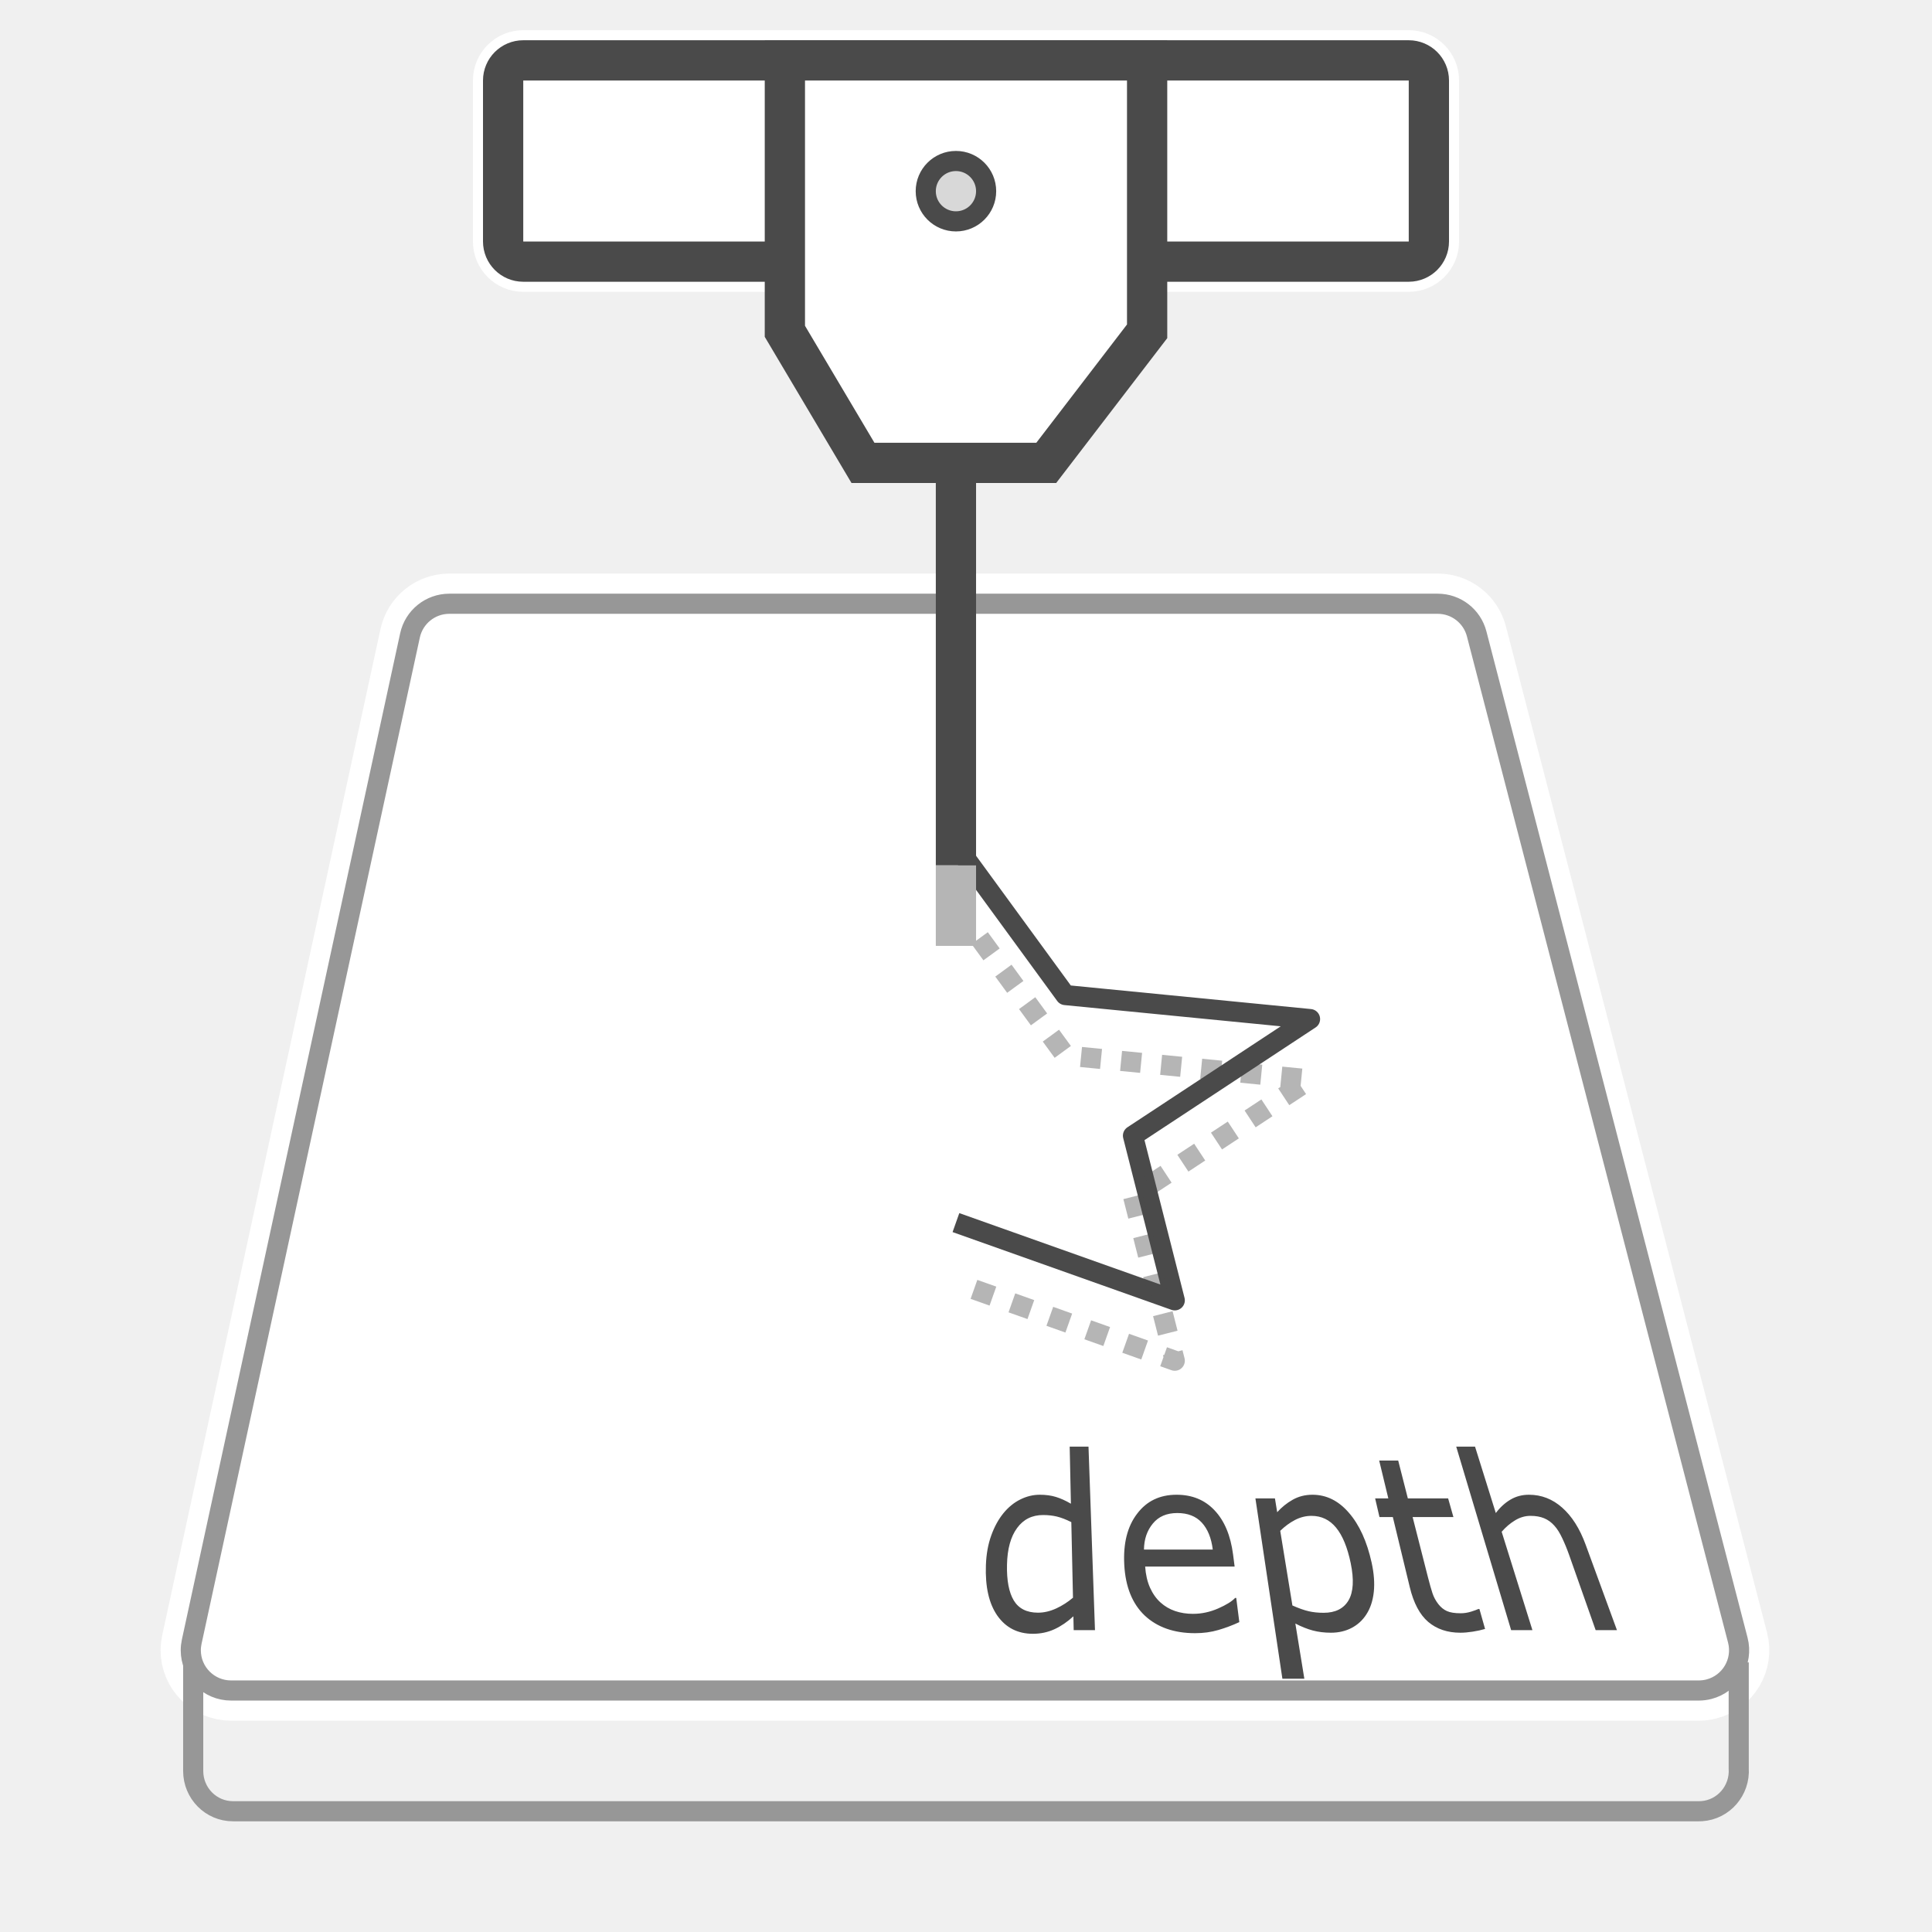
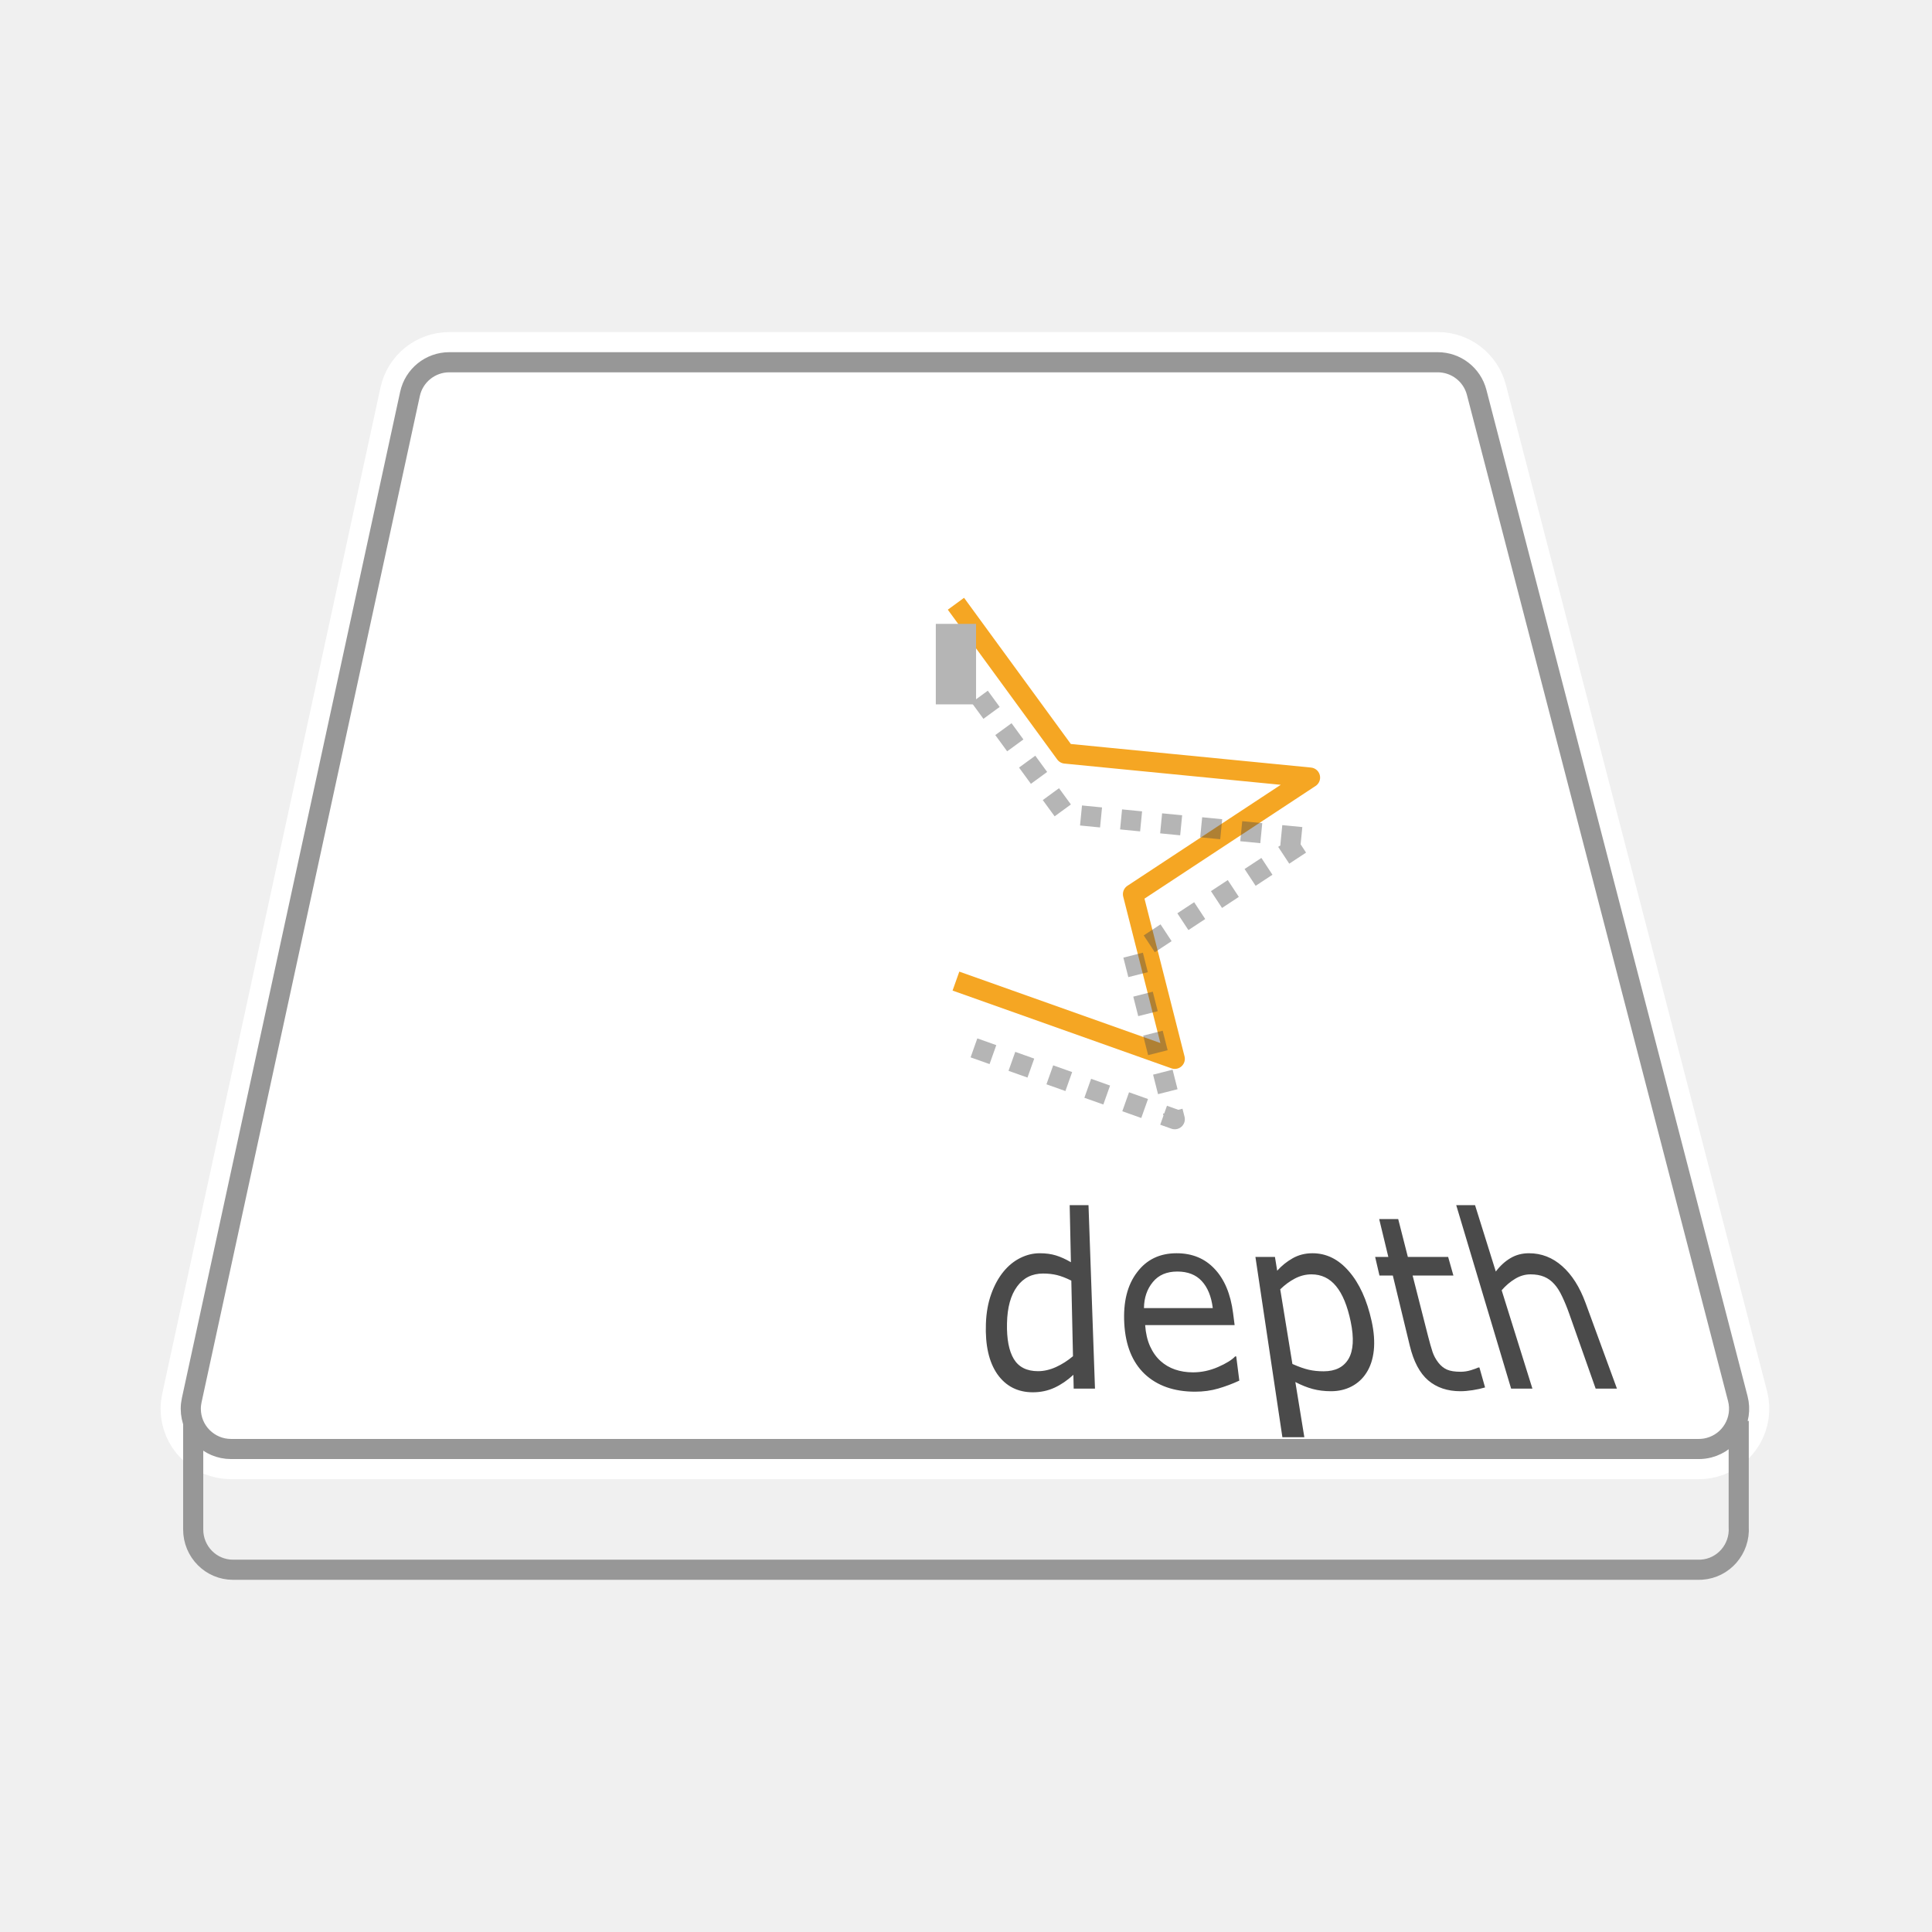
<svg xmlns="http://www.w3.org/2000/svg" xmlns:xlink="http://www.w3.org/1999/xlink" width="96px" height="96px" viewBox="0 0 96 96" version="1.1">
  <defs>
-     <path d="M22.326,30 L71.44,30 C72.351,30 73.147,30.616 73.375,31.498 L86.351,81.498 C86.628,82.567 85.986,83.658 84.917,83.936 C84.753,83.978 84.584,84 84.415,84 L11.48,84 C10.376,84 9.48,83.105 9.48,82 C9.48,81.857 9.496,81.715 9.526,81.576 L20.372,31.576 C20.571,30.656 21.385,30 22.326,30 Z" id="path-1" />
-     <rect id="path-2" x="25" y="3" width="46" height="10" rx="1" />
+     <path d="M22.326,18 L71.44,18 C72.351,18 73.147,18.616 73.375,19.498 L86.351,69.498 C86.628,70.567 85.986,71.658 84.917,71.936 C84.753,71.978 84.584,72 84.415,72 L11.48,72 C10.376,72 9.48,71.105 9.48,70 C9.48,69.857 9.496,69.715 9.526,69.576 L20.372,19.576 C20.571,18.656 21.385,18 22.326,18 Z" id="path-1" />
  </defs>
  <g id="depth" stroke="none" stroke-width="1" fill="none" fill-rule="evenodd">
    <g id="Rectangle">
      <use stroke="#FFFFFF" stroke-width="3" fill="#FFFFFF" fill-rule="evenodd" xlink:href="#path-1" />
      <use stroke="#979797" stroke-width="1" xlink:href="#path-1" />
    </g>
-     <path d="M86.396,82.604 L86.396,87.867 C86.468,88.969 85.644,89.922 84.555,89.996 C84.511,89.999 84.467,90 84.423,90 L11.576,90 C10.485,90 9.6,89.105 9.6,88 C9.6,87.968 9.6,86.17 9.6,82.604" id="Path" stroke="#979797" />
-     <polyline id="Path" stroke="#4A4A4A" stroke-linejoin="round" points="47.5 42 52.937 49.444 65.095 50.637 56.297 56.431 58.374 64.613 47.5 60.75" />
-     <path d="M47.5,45 L52.937,52.444 L65.095,53.637 L56.297,59.431 L58.374,67.613 L47.5,63.75" id="Path" stroke-opacity="0.408" stroke="#4A4A4A" stroke-linejoin="round" stroke-dasharray="1,1" />
-     <g id="Rectangle">
-       <use stroke="#FFFFFF" stroke-width="3" fill="#FFFFFF" fill-rule="evenodd" xlink:href="#path-2" />
-       <use stroke="#4A4A4A" stroke-width="2" xlink:href="#path-2" />
-     </g>
-     <polygon id="Rectangle" stroke="#4A4A4A" stroke-width="2" fill="#FFFFFF" points="39 3 57 3 57 16.463 51.988 23 47.5 23 42.88 23 39 16.463" />
-     <circle id="Oval" stroke="#4A4A4A" fill="#D8D8D8" cx="47.5" cy="9.5" r="1.5" />
-     <line x1="47.5" y1="25" x2="47.5" y2="42" id="Line" stroke="#4A4A4A" stroke-width="2" stroke-linecap="square" />
-     <line x1="47.5" y1="46" x2="47.5" y2="44" id="Line" stroke="#B5B5B5" stroke-width="2" stroke-linecap="square" />
-     <path d="M51.323,81.182 C51.711,81.182 52.07,81.105 52.399,80.953 C52.727,80.801 53.039,80.588 53.336,80.314 L53.351,81 L54.409,81 L54.087,71.883 L53.152,71.883 L53.213,74.719 C52.952,74.566 52.704,74.454 52.469,74.382 C52.235,74.31 51.967,74.273 51.665,74.273 C51.332,74.273 51.01,74.352 50.697,74.508 C50.383,74.664 50.105,74.891 49.862,75.188 C49.614,75.492 49.411,75.861 49.255,76.295 C49.098,76.729 49.008,77.223 48.989,77.777 C48.951,78.844 49.139,79.678 49.556,80.279 C49.98,80.881 50.571,81.182 51.323,81.182 Z M51.578,80.133 C51.021,80.133 50.619,79.931 50.374,79.526 C50.132,79.122 50.02,78.531 50.037,77.754 C50.053,76.965 50.222,76.355 50.539,75.926 C50.852,75.496 51.283,75.281 51.832,75.281 C52.079,75.281 52.308,75.307 52.517,75.357 C52.727,75.408 52.965,75.5 53.233,75.633 L53.316,79.389 C53.059,79.607 52.779,79.786 52.478,79.925 C52.175,80.063 51.875,80.133 51.578,80.133 Z M59.384,81.152 C59.794,81.152 60.179,81.1 60.539,80.994 C60.898,80.889 61.246,80.758 61.581,80.602 L61.428,79.4 L61.373,79.4 C61.214,79.572 60.932,79.747 60.526,79.925 C60.118,80.103 59.701,80.191 59.278,80.191 C58.959,80.191 58.662,80.145 58.388,80.051 C58.115,79.957 57.875,79.816 57.668,79.629 C57.455,79.438 57.28,79.192 57.145,78.894 C57.011,78.595 56.93,78.244 56.902,77.842 L61.348,77.842 L61.271,77.244 C61.148,76.295 60.84,75.562 60.35,75.047 C59.866,74.531 59.239,74.273 58.463,74.273 C57.626,74.273 56.975,74.588 56.502,75.217 C56.019,75.846 55.805,76.695 55.865,77.766 C55.926,78.848 56.261,79.683 56.876,80.271 C57.5,80.858 58.339,81.152 59.384,81.152 Z M56.843,76.998 C56.849,76.482 56.997,76.051 57.285,75.703 C57.57,75.355 57.973,75.182 58.498,75.182 C59.019,75.182 59.424,75.34 59.715,75.656 C60.008,75.973 60.191,76.42 60.262,76.998 L56.843,76.998 Z M64.812,83.414 L64.365,80.672 C64.664,80.828 64.952,80.943 65.23,81.018 C65.507,81.092 65.81,81.129 66.137,81.129 C66.513,81.129 66.854,81.05 67.159,80.892 C67.462,80.733 67.707,80.51 67.892,80.221 C68.091,79.916 68.215,79.544 68.263,79.104 C68.309,78.665 68.273,78.18 68.156,77.648 C67.923,76.59 67.544,75.763 67.024,75.167 C66.51,74.571 65.909,74.273 65.216,74.273 C64.852,74.273 64.525,74.356 64.232,74.522 C63.939,74.688 63.683,74.895 63.463,75.141 L63.351,74.455 L62.381,74.455 L63.721,83.414 L64.812,83.414 Z M65.77,80.139 C65.499,80.139 65.253,80.113 65.031,80.062 C64.809,80.012 64.538,79.916 64.219,79.775 L63.614,76.066 C63.841,75.844 64.085,75.664 64.348,75.527 C64.61,75.391 64.882,75.322 65.164,75.322 C65.662,75.322 66.069,75.518 66.389,75.908 C66.711,76.299 66.954,76.889 67.117,77.678 C67.284,78.49 67.25,79.104 67.01,79.518 C66.767,79.932 66.353,80.139 65.77,80.139 Z M72.565,81.129 C72.75,81.129 72.955,81.111 73.18,81.076 C73.405,81.041 73.609,80.996 73.792,80.941 L73.512,79.951 L73.457,79.951 C73.385,79.986 73.264,80.03 73.093,80.083 C72.922,80.136 72.751,80.162 72.581,80.162 C72.287,80.162 72.06,80.126 71.898,80.054 C71.736,79.981 71.595,79.867 71.473,79.711 C71.342,79.543 71.244,79.362 71.18,79.169 C71.116,78.976 71.04,78.707 70.952,78.363 L70.192,75.381 L72.219,75.381 L71.957,74.455 L69.955,74.455 L69.476,72.574 L68.531,72.574 L68.985,74.455 L68.33,74.455 L68.545,75.381 L69.209,75.381 L70.05,78.861 C70.241,79.654 70.546,80.23 70.966,80.59 C71.389,80.949 71.923,81.129 72.565,81.129 Z M76.145,81 L74.617,76.113 C74.815,75.883 75.037,75.693 75.283,75.545 C75.527,75.396 75.783,75.322 76.051,75.322 C76.312,75.322 76.538,75.362 76.73,75.442 C76.921,75.522 77.09,75.645 77.234,75.809 C77.371,75.957 77.501,76.163 77.625,76.427 C77.75,76.69 77.866,76.973 77.972,77.273 L79.287,81 L80.345,81 L78.789,76.752 C78.496,75.951 78.106,75.338 77.622,74.912 C77.142,74.486 76.593,74.273 75.972,74.273 C75.632,74.273 75.327,74.354 75.057,74.514 C74.785,74.674 74.541,74.896 74.326,75.182 L73.294,71.883 L72.359,71.883 L75.087,81 L76.145,81 Z" fill="#4A4A4A" fill-rule="nonzero" />
+     <path d="M86.396,70.604 L86.396,75.867 C86.468,76.969 85.644,77.922 84.555,77.996 C84.511,77.999 84.467,78 84.423,78 L11.576,78 C10.485,78 9.6,77.105 9.6,76 C9.6,75.968 9.6,74.17 9.6,70.604" id="Path" stroke="#979797" />
+     <polyline id="Path" stroke="#F5A623" stroke-linejoin="round" points="47.5 30 52.937 37.444 65.095 38.637 56.297 44.431 58.374 52.613 47.5 48.75" />
+     <path d="M47.5,33 L52.937,40.444 L65.095,41.637 L56.297,47.431 L58.374,55.613 L47.5,51.75" id="Path" stroke-opacity="0.408" stroke="#4A4A4A" stroke-linejoin="round" stroke-dasharray="1,1" />
+     <line x1="47.5" y1="34" x2="47.5" y2="32" id="Line" stroke="#B5B5B5" stroke-width="2" stroke-linecap="square" />
+     <path d="M51.323,69.182 C51.711,69.182 52.07,69.105 52.399,68.953 C52.727,68.801 53.039,68.588 53.336,68.314 L53.351,69 L54.409,69 L54.087,59.883 L53.152,59.883 L53.213,62.719 C52.952,62.566 52.704,62.454 52.469,62.382 C52.235,62.31 51.967,62.273 51.665,62.273 C51.332,62.273 51.01,62.352 50.697,62.508 C50.383,62.664 50.105,62.891 49.862,63.188 C49.614,63.492 49.411,63.861 49.255,64.295 C49.098,64.729 49.008,65.223 48.989,65.777 C48.951,66.844 49.139,67.678 49.556,68.279 C49.98,68.881 50.571,69.182 51.323,69.182 Z M51.578,68.133 C51.021,68.133 50.619,67.931 50.374,67.526 C50.132,67.122 50.02,66.531 50.037,65.754 C50.053,64.965 50.222,64.355 50.539,63.926 C50.852,63.496 51.283,63.281 51.832,63.281 C52.079,63.281 52.308,63.307 52.517,63.357 C52.727,63.408 52.965,63.5 53.233,63.633 L53.316,67.389 C53.059,67.607 52.779,67.786 52.478,67.925 C52.175,68.063 51.875,68.133 51.578,68.133 Z M59.384,69.152 C59.794,69.152 60.179,69.1 60.539,68.994 C60.898,68.889 61.246,68.758 61.581,68.602 L61.428,67.4 L61.373,67.4 C61.214,67.572 60.932,67.747 60.526,67.925 C60.118,68.103 59.701,68.191 59.278,68.191 C58.959,68.191 58.662,68.145 58.388,68.051 C58.115,67.957 57.875,67.816 57.668,67.629 C57.455,67.438 57.28,67.192 57.145,66.894 C57.011,66.595 56.93,66.244 56.902,65.842 L61.348,65.842 L61.271,65.244 C61.148,64.295 60.84,63.562 60.35,63.047 C59.866,62.531 59.239,62.273 58.463,62.273 C57.626,62.273 56.975,62.588 56.502,63.217 C56.019,63.846 55.805,64.695 55.865,65.766 C55.926,66.848 56.261,67.683 56.876,68.271 C57.5,68.858 58.339,69.152 59.384,69.152 Z M56.843,64.998 C56.849,64.482 56.997,64.051 57.285,63.703 C57.57,63.355 57.973,63.182 58.498,63.182 C59.019,63.182 59.424,63.34 59.715,63.656 C60.008,63.973 60.191,64.42 60.262,64.998 L56.843,64.998 Z M64.812,71.414 L64.365,68.672 C64.664,68.828 64.952,68.943 65.23,69.018 C65.507,69.092 65.81,69.129 66.137,69.129 C66.513,69.129 66.854,69.05 67.159,68.892 C67.462,68.733 67.707,68.51 67.892,68.221 C68.091,67.916 68.215,67.544 68.263,67.104 C68.309,66.665 68.273,66.18 68.156,65.648 C67.923,64.59 67.544,63.763 67.024,63.167 C66.51,62.571 65.909,62.273 65.216,62.273 C64.852,62.273 64.525,62.356 64.232,62.522 C63.939,62.688 63.683,62.895 63.463,63.141 L63.351,62.455 L62.381,62.455 L63.721,71.414 L64.812,71.414 Z M65.77,68.139 C65.499,68.139 65.253,68.113 65.031,68.062 C64.809,68.012 64.538,67.916 64.219,67.775 L63.614,64.066 C63.841,63.844 64.085,63.664 64.348,63.527 C64.61,63.391 64.882,63.322 65.164,63.322 C65.662,63.322 66.069,63.518 66.389,63.908 C66.711,64.299 66.954,64.889 67.117,65.678 C67.284,66.49 67.25,67.104 67.01,67.518 C66.767,67.932 66.353,68.139 65.77,68.139 Z M72.565,69.129 C72.75,69.129 72.955,69.111 73.18,69.076 C73.405,69.041 73.609,68.996 73.792,68.941 L73.512,67.951 L73.457,67.951 C73.385,67.986 73.264,68.03 73.093,68.083 C72.922,68.136 72.751,68.162 72.581,68.162 C72.287,68.162 72.06,68.126 71.898,68.054 C71.736,67.981 71.595,67.867 71.473,67.711 C71.342,67.543 71.244,67.362 71.18,67.169 C71.116,66.976 71.04,66.707 70.952,66.363 L70.192,63.381 L72.219,63.381 L71.957,62.455 L69.955,62.455 L69.476,60.574 L68.531,60.574 L68.985,62.455 L68.33,62.455 L68.545,63.381 L69.209,63.381 L70.05,66.861 C70.241,67.654 70.546,68.23 70.966,68.59 C71.389,68.949 71.923,69.129 72.565,69.129 Z M76.145,69 L74.617,64.113 C74.815,63.883 75.037,63.693 75.283,63.545 C75.527,63.396 75.783,63.322 76.051,63.322 C76.312,63.322 76.538,63.362 76.73,63.442 C76.921,63.522 77.09,63.645 77.234,63.809 C77.371,63.957 77.501,64.163 77.625,64.427 C77.75,64.69 77.866,64.973 77.972,65.273 L79.287,69 L80.345,69 L78.789,64.752 C78.496,63.951 78.106,63.338 77.622,62.912 C77.142,62.486 76.593,62.273 75.972,62.273 C75.632,62.273 75.327,62.354 75.057,62.514 C74.785,62.674 74.541,62.896 74.326,63.182 L73.294,59.883 L72.359,59.883 L75.087,69 L76.145,69 Z" fill="#4A4A4A" fill-rule="nonzero" />
  </g>
</svg>
